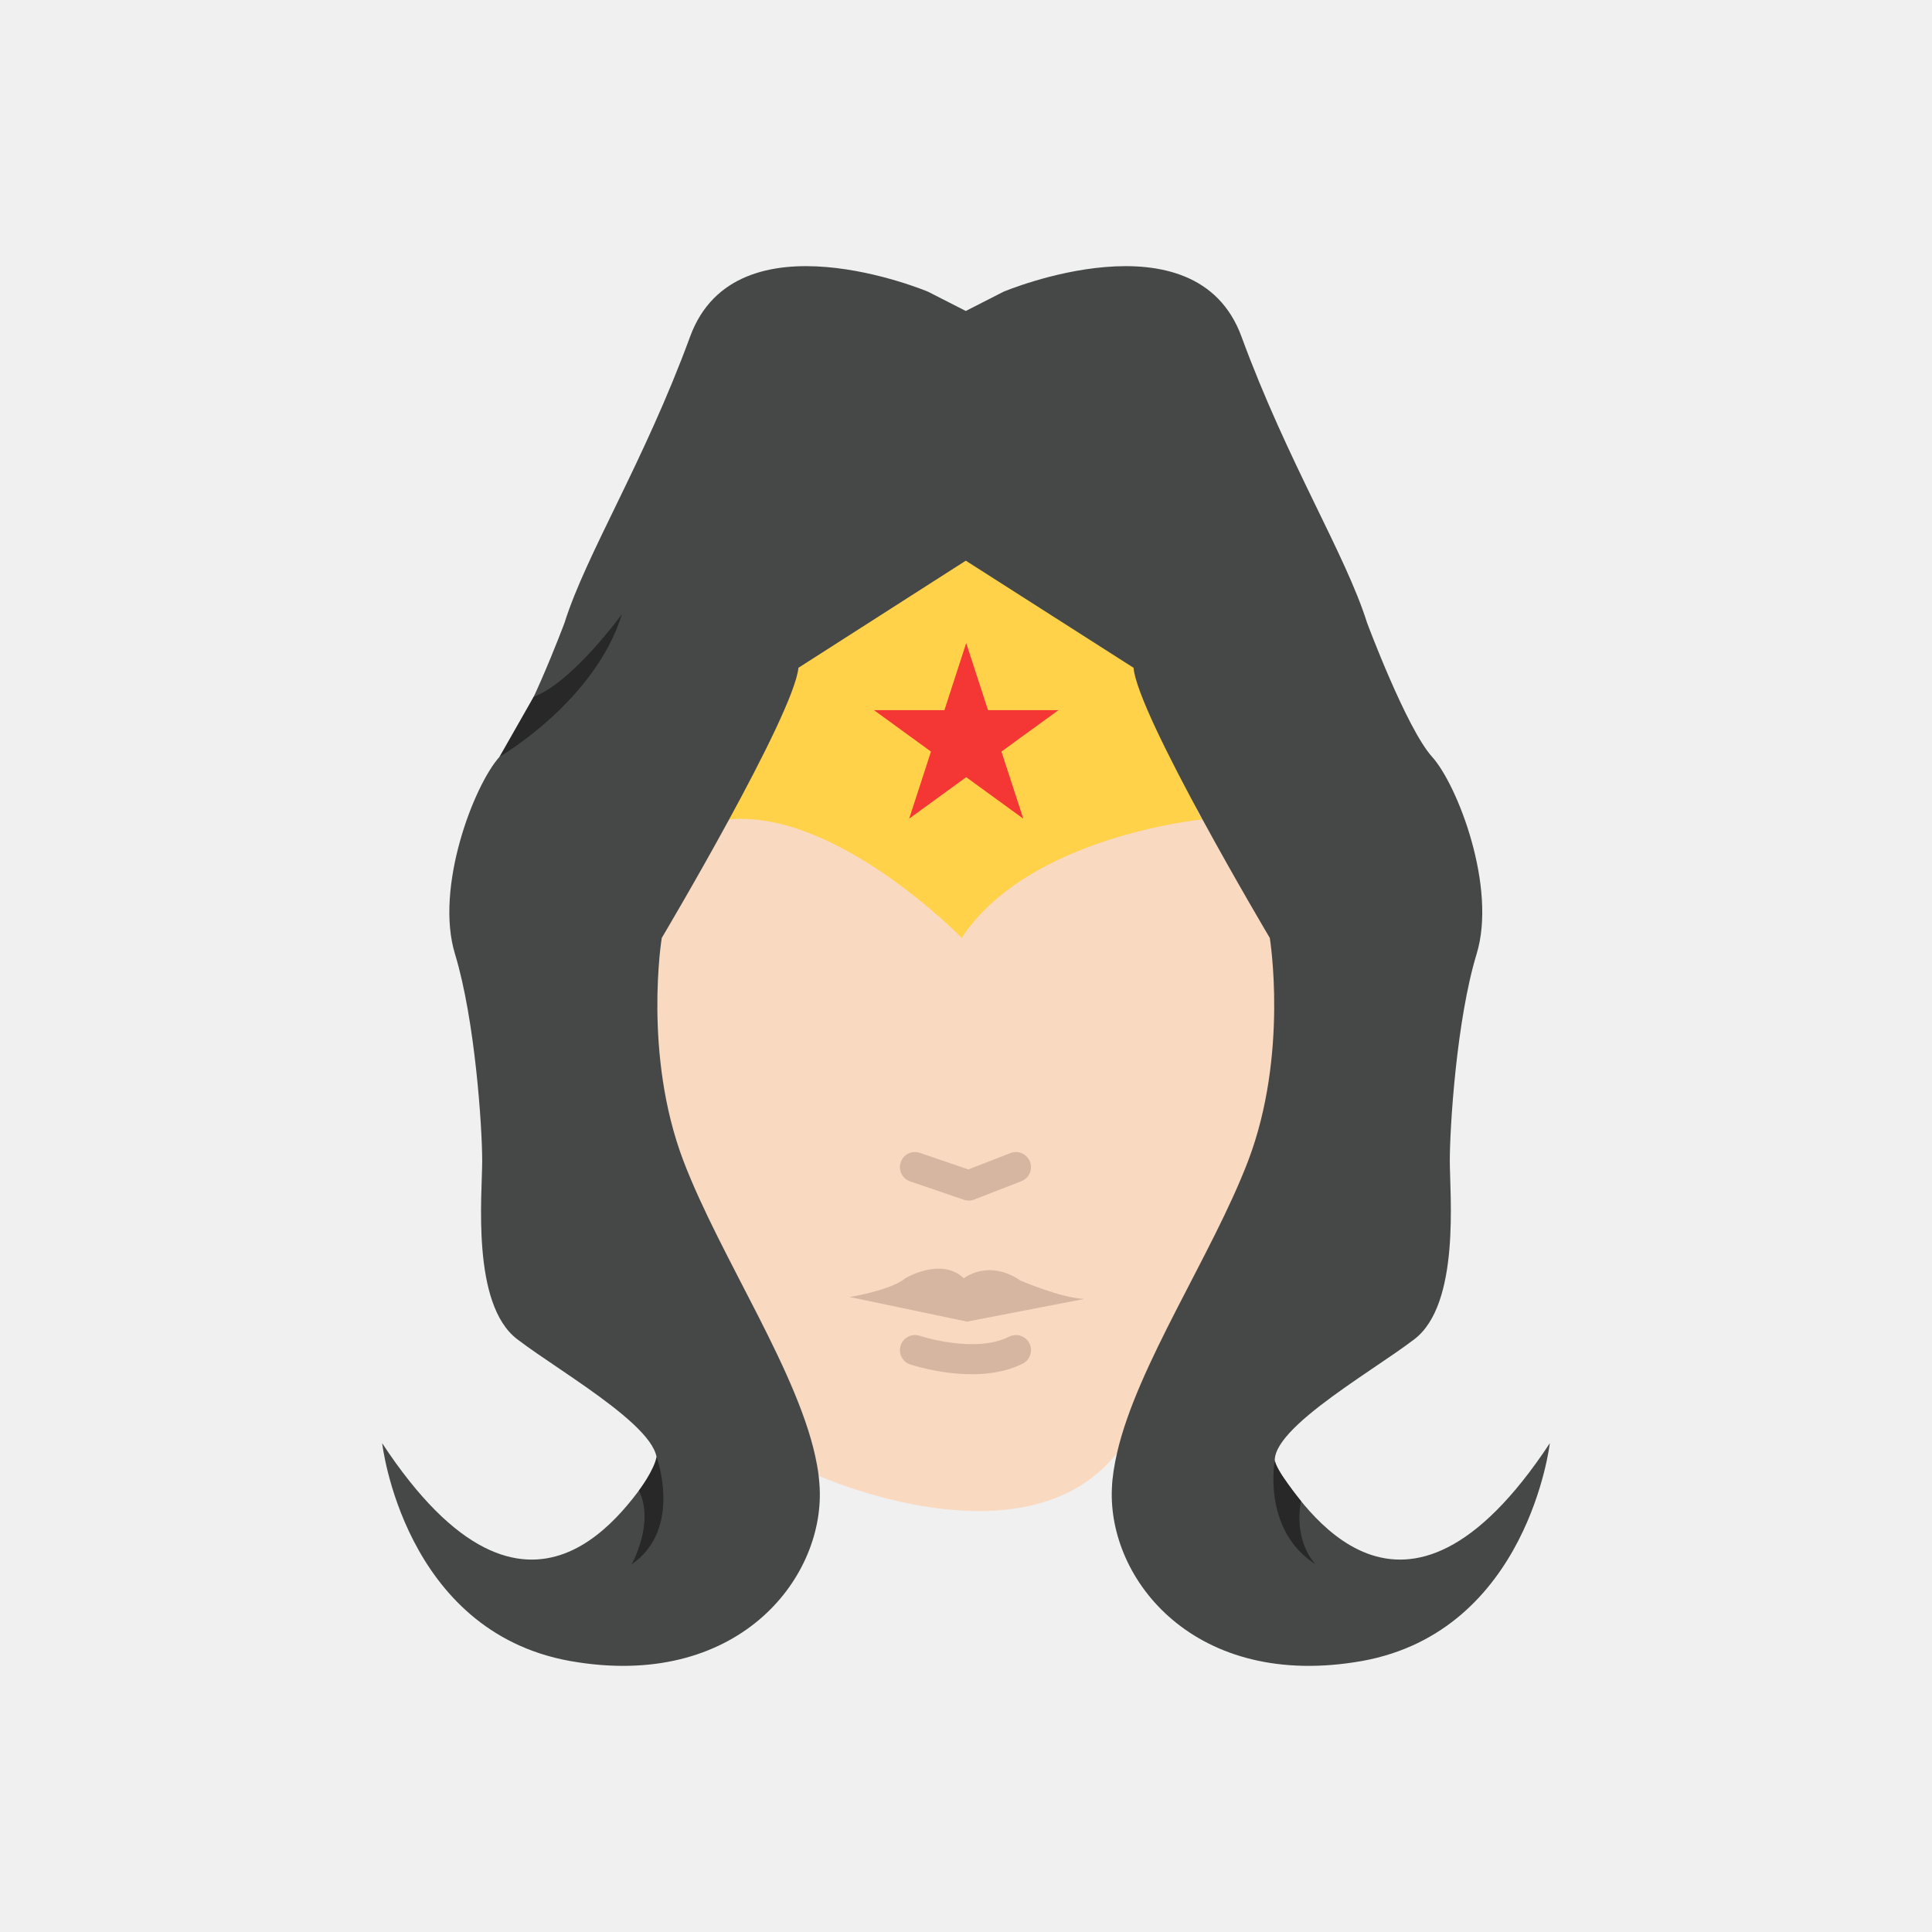
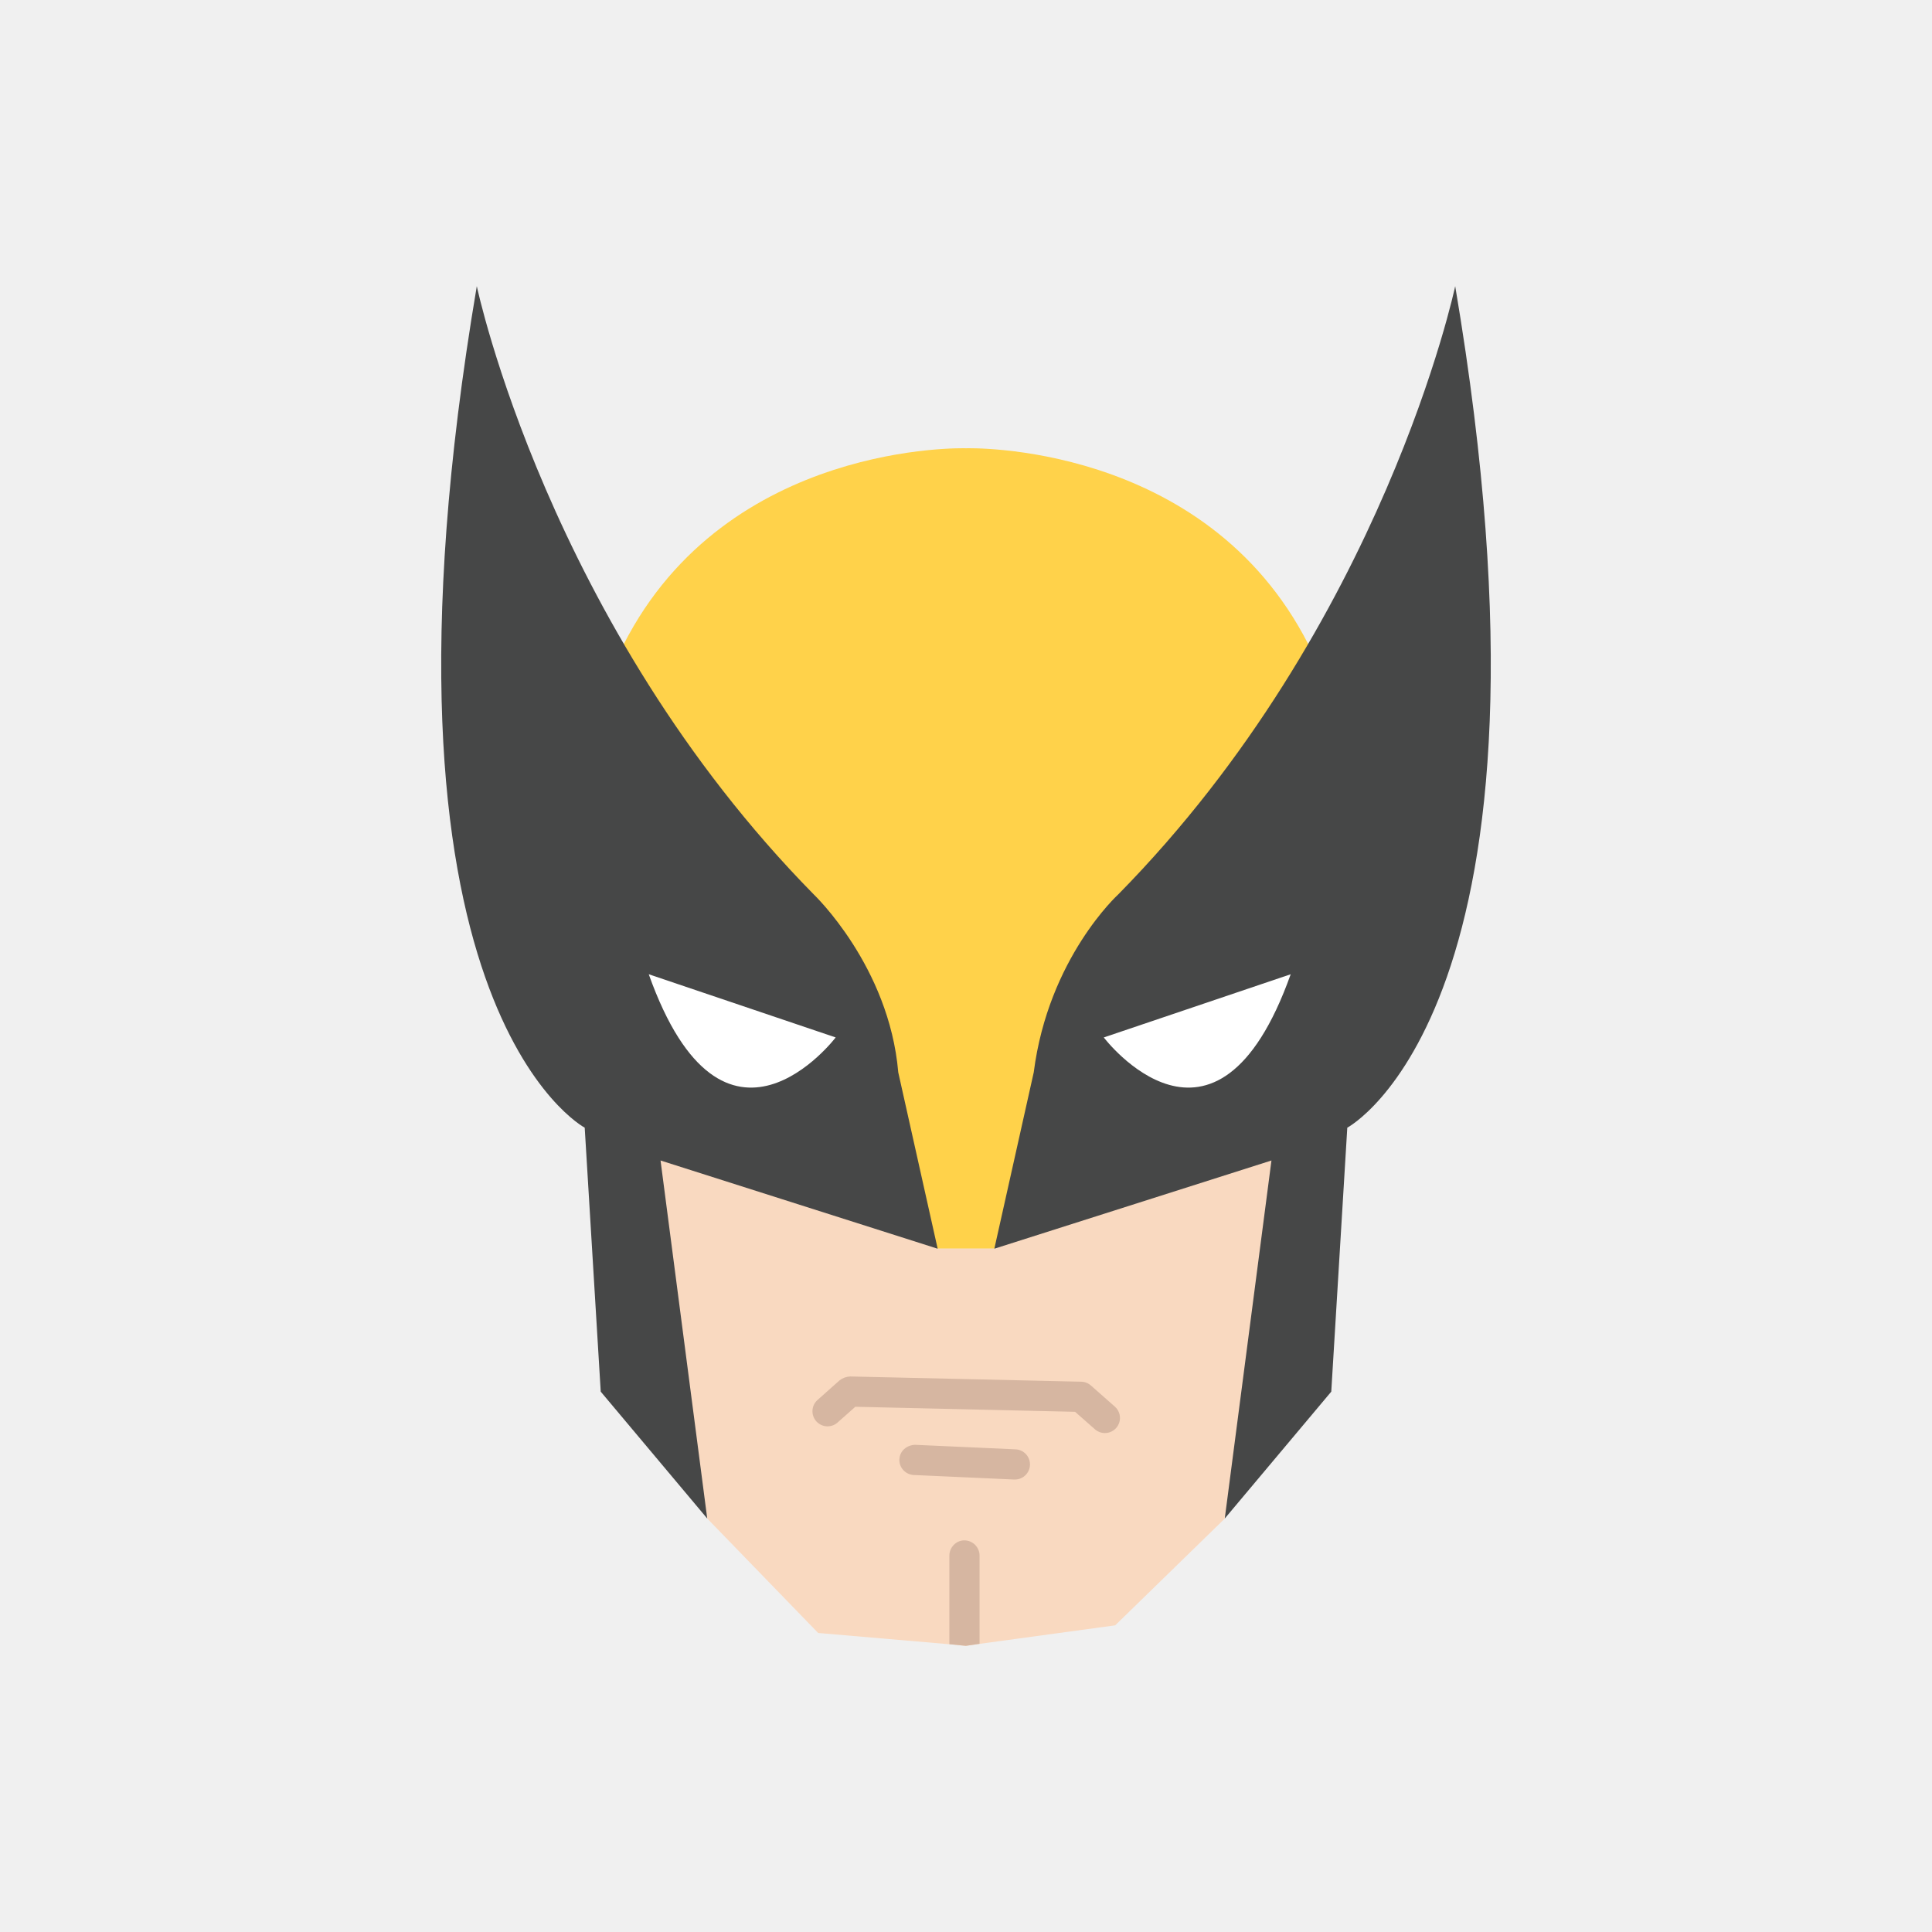
- <svg xmlns="http://www.w3.org/2000/svg" style="enable-background:new 0 0 48 48;" version="1.1" viewBox="0 0 48 48" xml:space="preserve">
-   <g id="Icons">
-     <g>
-       <path d="M16.619,18.51c0,0-0.164,4.087-0.224,5.182c-0.06,1.095-2.066,3.32-1.247,5.258    c0,0,5.121,5.616,5.15,7.697c0,0,5.156,2.34,7.456-0.546c0,0,0.635-1.77,2.481-5.527    c1.847-3.757,3.412-8.117,2.92-8.96c-0.492-0.843-8.181-10.648-8.181-10.648L16.619,18.51z" style="fill:#F9D9C0;" />
-       <path d="M18.113,20.358c0,0,0.182-2.939,0.504-4.801l5.481-2.716l6.221,2.64    c0,0-1.214,4.054-0.44,4.877c0,0-4.321,0.41-5.985,2.943C23.894,23.301,20.788,20.112,18.113,20.358z" style="fill:#FFD24A;" />
-       <path d="M18.115,20.358c0.832-1.526,1.663-3.18,1.722-3.767l4.158-2.661l4.168,2.661    c0.049,0.587,0.881,2.241,1.712,3.767c0.842,1.546,1.673,2.945,1.673,2.945s0.47,2.886-0.538,5.538    c-0.89,2.329-2.759,5.078-3.258,7.26c-0.069,0.303-0.117,0.597-0.127,0.871    c-0.108,2.28,2.074,5.029,6.213,4.295c4.129-0.744,4.667-5.411,4.667-5.411    c-3.699,5.606-6.145,1.477-6.751,0.675c-0.607-0.802,2.25-2.387,3.385-3.258    c1.145-0.871,0.881-3.591,0.881-4.432c0-0.841,0.166-3.493,0.665-5.137c0.509-1.653-0.47-4.197-1.106-4.902    c-0.636-0.705-1.614-3.327-1.614-3.327c-0.538-1.712-1.976-3.992-3.121-7.113s-5.91-1.115-5.91-1.115    l-0.939,0.479l-0.939-0.479c0,0-4.765-2.006-5.91,1.115s-2.583,5.401-3.121,7.113c0,0-0.979,2.622-1.614,3.327    c-0.636,0.705-1.614,3.248-1.106,4.902c0.499,1.644,0.675,4.295,0.675,5.137c0,0.842-0.274,3.562,0.871,4.432    c1.135,0.871,3.992,2.456,3.385,3.258c-0.597,0.802-3.053,4.931-6.741-0.675c0,0,0.528,4.667,4.667,5.411    c4.129,0.734,6.311-2.016,6.203-4.295c-0.01-0.186-0.029-0.382-0.069-0.587    c-0.401-2.221-2.387-5.107-3.317-7.544c-1.008-2.651-0.538-5.538-0.538-5.538S17.273,21.904,18.115,20.358" style="fill:#464747;" />
-       <g>
-         <g>
-           <g>
-             <g>
-               <path d="M24.067,29.828c-0.041,0-0.082-0.007-0.121-0.021l-1.334-0.456        c-0.196-0.066-0.301-0.28-0.233-0.475c0.065-0.196,0.278-0.302,0.476-0.233l1.204,0.411l1.045-0.406        c0.192-0.076,0.411,0.021,0.485,0.214c0.075,0.192-0.021,0.41-0.214,0.485l-1.172,0.456        C24.16,29.819,24.113,29.828,24.067,29.828z" style="fill:#D6B6A1;" />
-             </g>
-           </g>
-         </g>
-         <path d="M26.938,32.272c-0.594-0.027-1.588-0.459-1.588-0.459     c-0.804-0.542-1.403-0.054-1.403-0.054c-0.567-0.539-1.456,0-1.456,0c-0.351,0.297-1.379,0.465-1.379,0.465     l2.913,0.611L26.938,32.272z" style="fill:#D6B6A1;" />
-         <g>
-           <path d="M24.145,34.142c-0.79,0-1.486-0.228-1.53-0.242      c-0.196-0.065-0.303-0.276-0.237-0.474c0.065-0.196,0.276-0.303,0.474-0.238      c0.013,0.006,1.38,0.449,2.219,0.021c0.183-0.092,0.41-0.02,0.504,0.166      c0.093,0.184,0.019,0.41-0.166,0.504C25.019,34.076,24.568,34.142,24.145,34.142z" style="fill:#D6B6A1;" />
-         </g>
-       </g>
-       <polygon points="24.005,15.977 24.547,17.643 26.298,17.643 24.881,18.673     25.423,20.339 24.005,19.309 22.588,20.339 23.13,18.673 21.713,17.643 23.464,17.643   " style="fill:#F43735;" />
-       <path d="M16.311,36.195c0,0,0.661,1.79-0.62,2.673c0,0,0.583-1.032,0.182-1.834    C15.873,37.034,16.254,36.521,16.311,36.195z" style="fill:#282828;" />
-       <path d="M31.674,36.268c0,0-0.336,1.738,1.015,2.6c0,0-0.553-0.525-0.367-1.575    C32.322,37.293,31.682,36.509,31.674,36.268z" style="fill:#282828;" />
-       <path d="M12.41,18.802c0,0,2.375-1.372,3.042-3.545c0,0-1.235,1.704-2.193,2.054    L12.41,18.802z" style="fill:#282828;" />
-     </g>
+ <svg xmlns="http://www.w3.org/2000/svg" viewBox="0 0 48 48">
+   <path fill="#ffd24a" d="M32.508 16.014C29.926 10.945 24 11.137 24 11.137s-5.926-.192-8.508 4.877v8.692h5.64l1.775 6.318h1.797l2.593-6.318h4.892l.319-8.692z" />
+   <path fill="#f9d9c0" d="M32.372 28.061l-1.945 9.67-2.72 2.65-3.37.46-.34.05-.41-.04-3.26-.28-2.756-2.844-1.608-9.666 7.334 2.96h1.41z" />
+   <path fill="#464747" d="M11.846 7.11s1.775 8.406 8.37 15.11c0 0 1.875 1.781 2.101 4.422l.979 4.382-6.885-2.192 1.16 8.895-2.646-3.152-.398-6.558s-5.706-3.02-2.681-20.908zM36.154 7.11s-1.775 8.406-8.37 15.11c0 0-1.737 1.577-2.101 4.422l-.979 4.382 6.885-2.192-1.16 8.895 2.646-3.152.398-6.558s5.706-3.02 2.681-20.908z" />
+   <path fill="#fff" d="M16.118 24.205l4.644 1.57s-2.779 3.663-4.644-1.57zM32.067 24.205l-4.644 1.57s2.778 3.663 4.644-1.57z" />
+   <path fill="#d6b6a1" d="M27.451 35.604a.375.375 0 0 1-.248-.094l-.493-.434-5.46-.125-.452.401a.375.375 0 0 1-.498-.56l.562-.5a.465.465 0 0 1 .257-.094l5.745.13a.374.374 0 0 1 .24.095l.595.525a.375.375 0 0 1-.248.656zM25.206 36.758h-.018l-2.486-.112c-.206-.01-.367-.184-.357-.391s.181-.352.391-.359l2.487.112a.375.375 0 0 1-.017.75z" />
+   <g>
+     <path fill="#d6b6a1" d="M24.337 38.65v2.19l-.34.05-.41-.04v-2.2c0-.21.17-.38.37-.38.21 0 .38.17.38.38z" />
  </g>
</svg>
